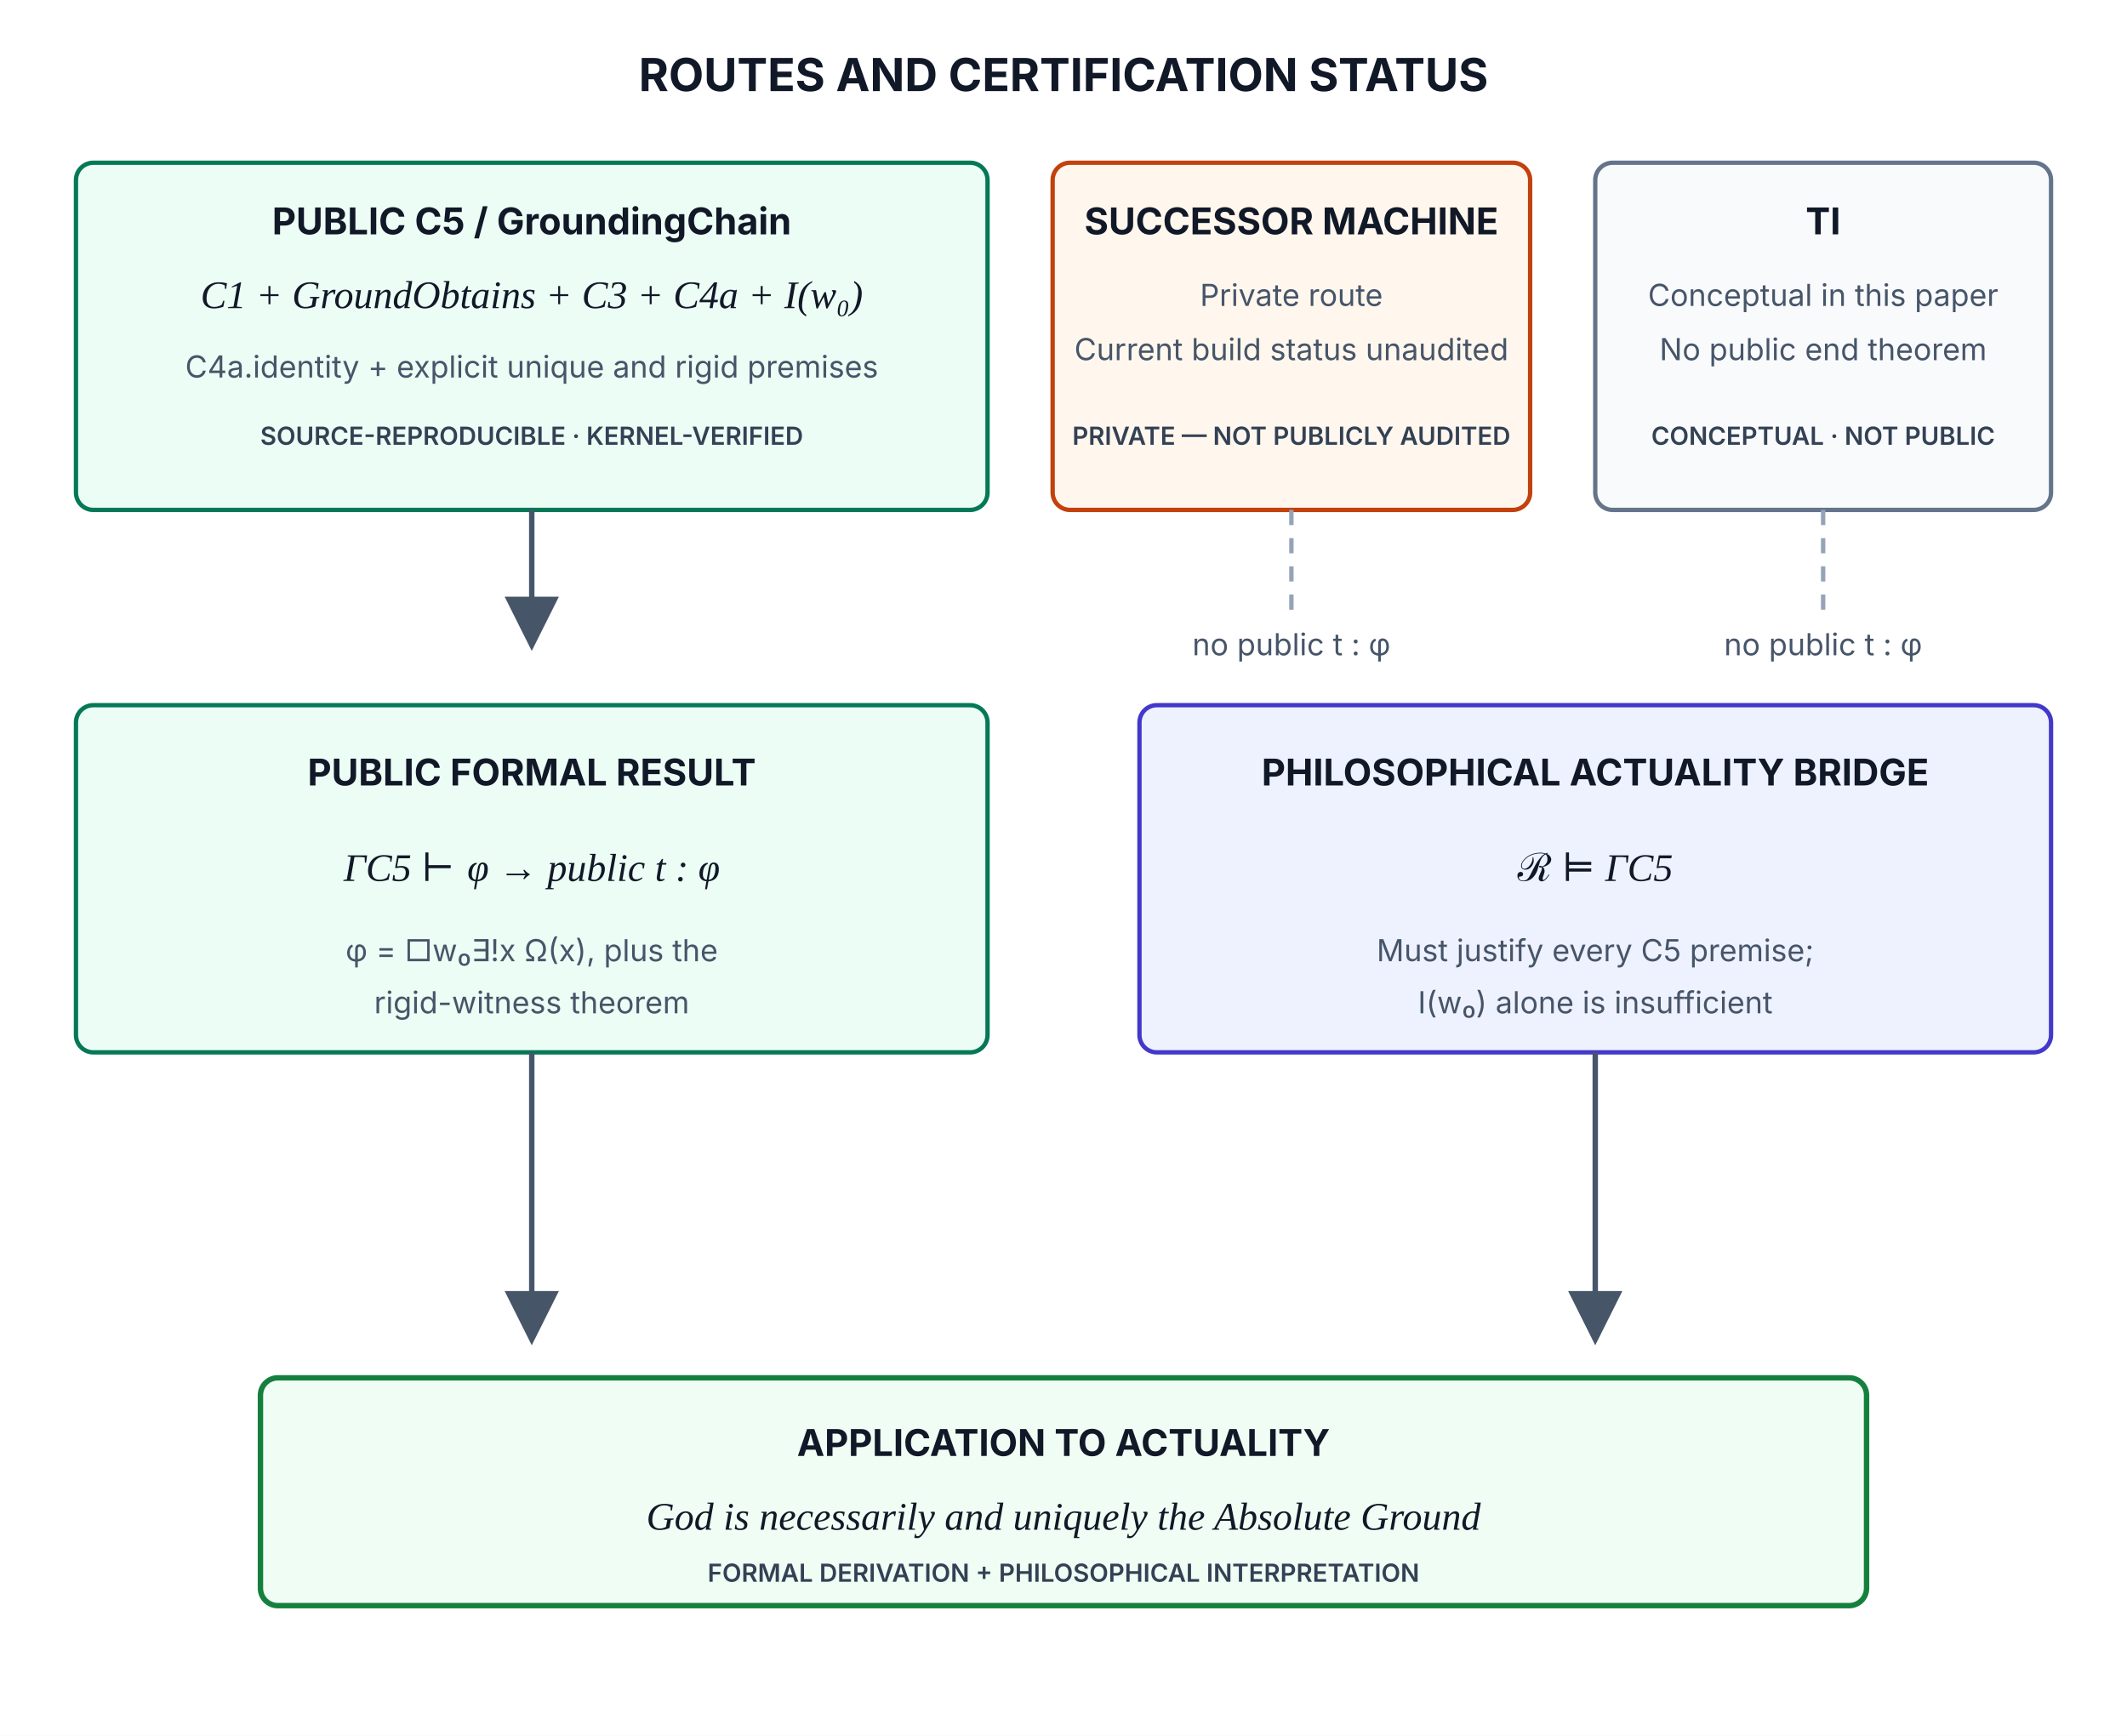
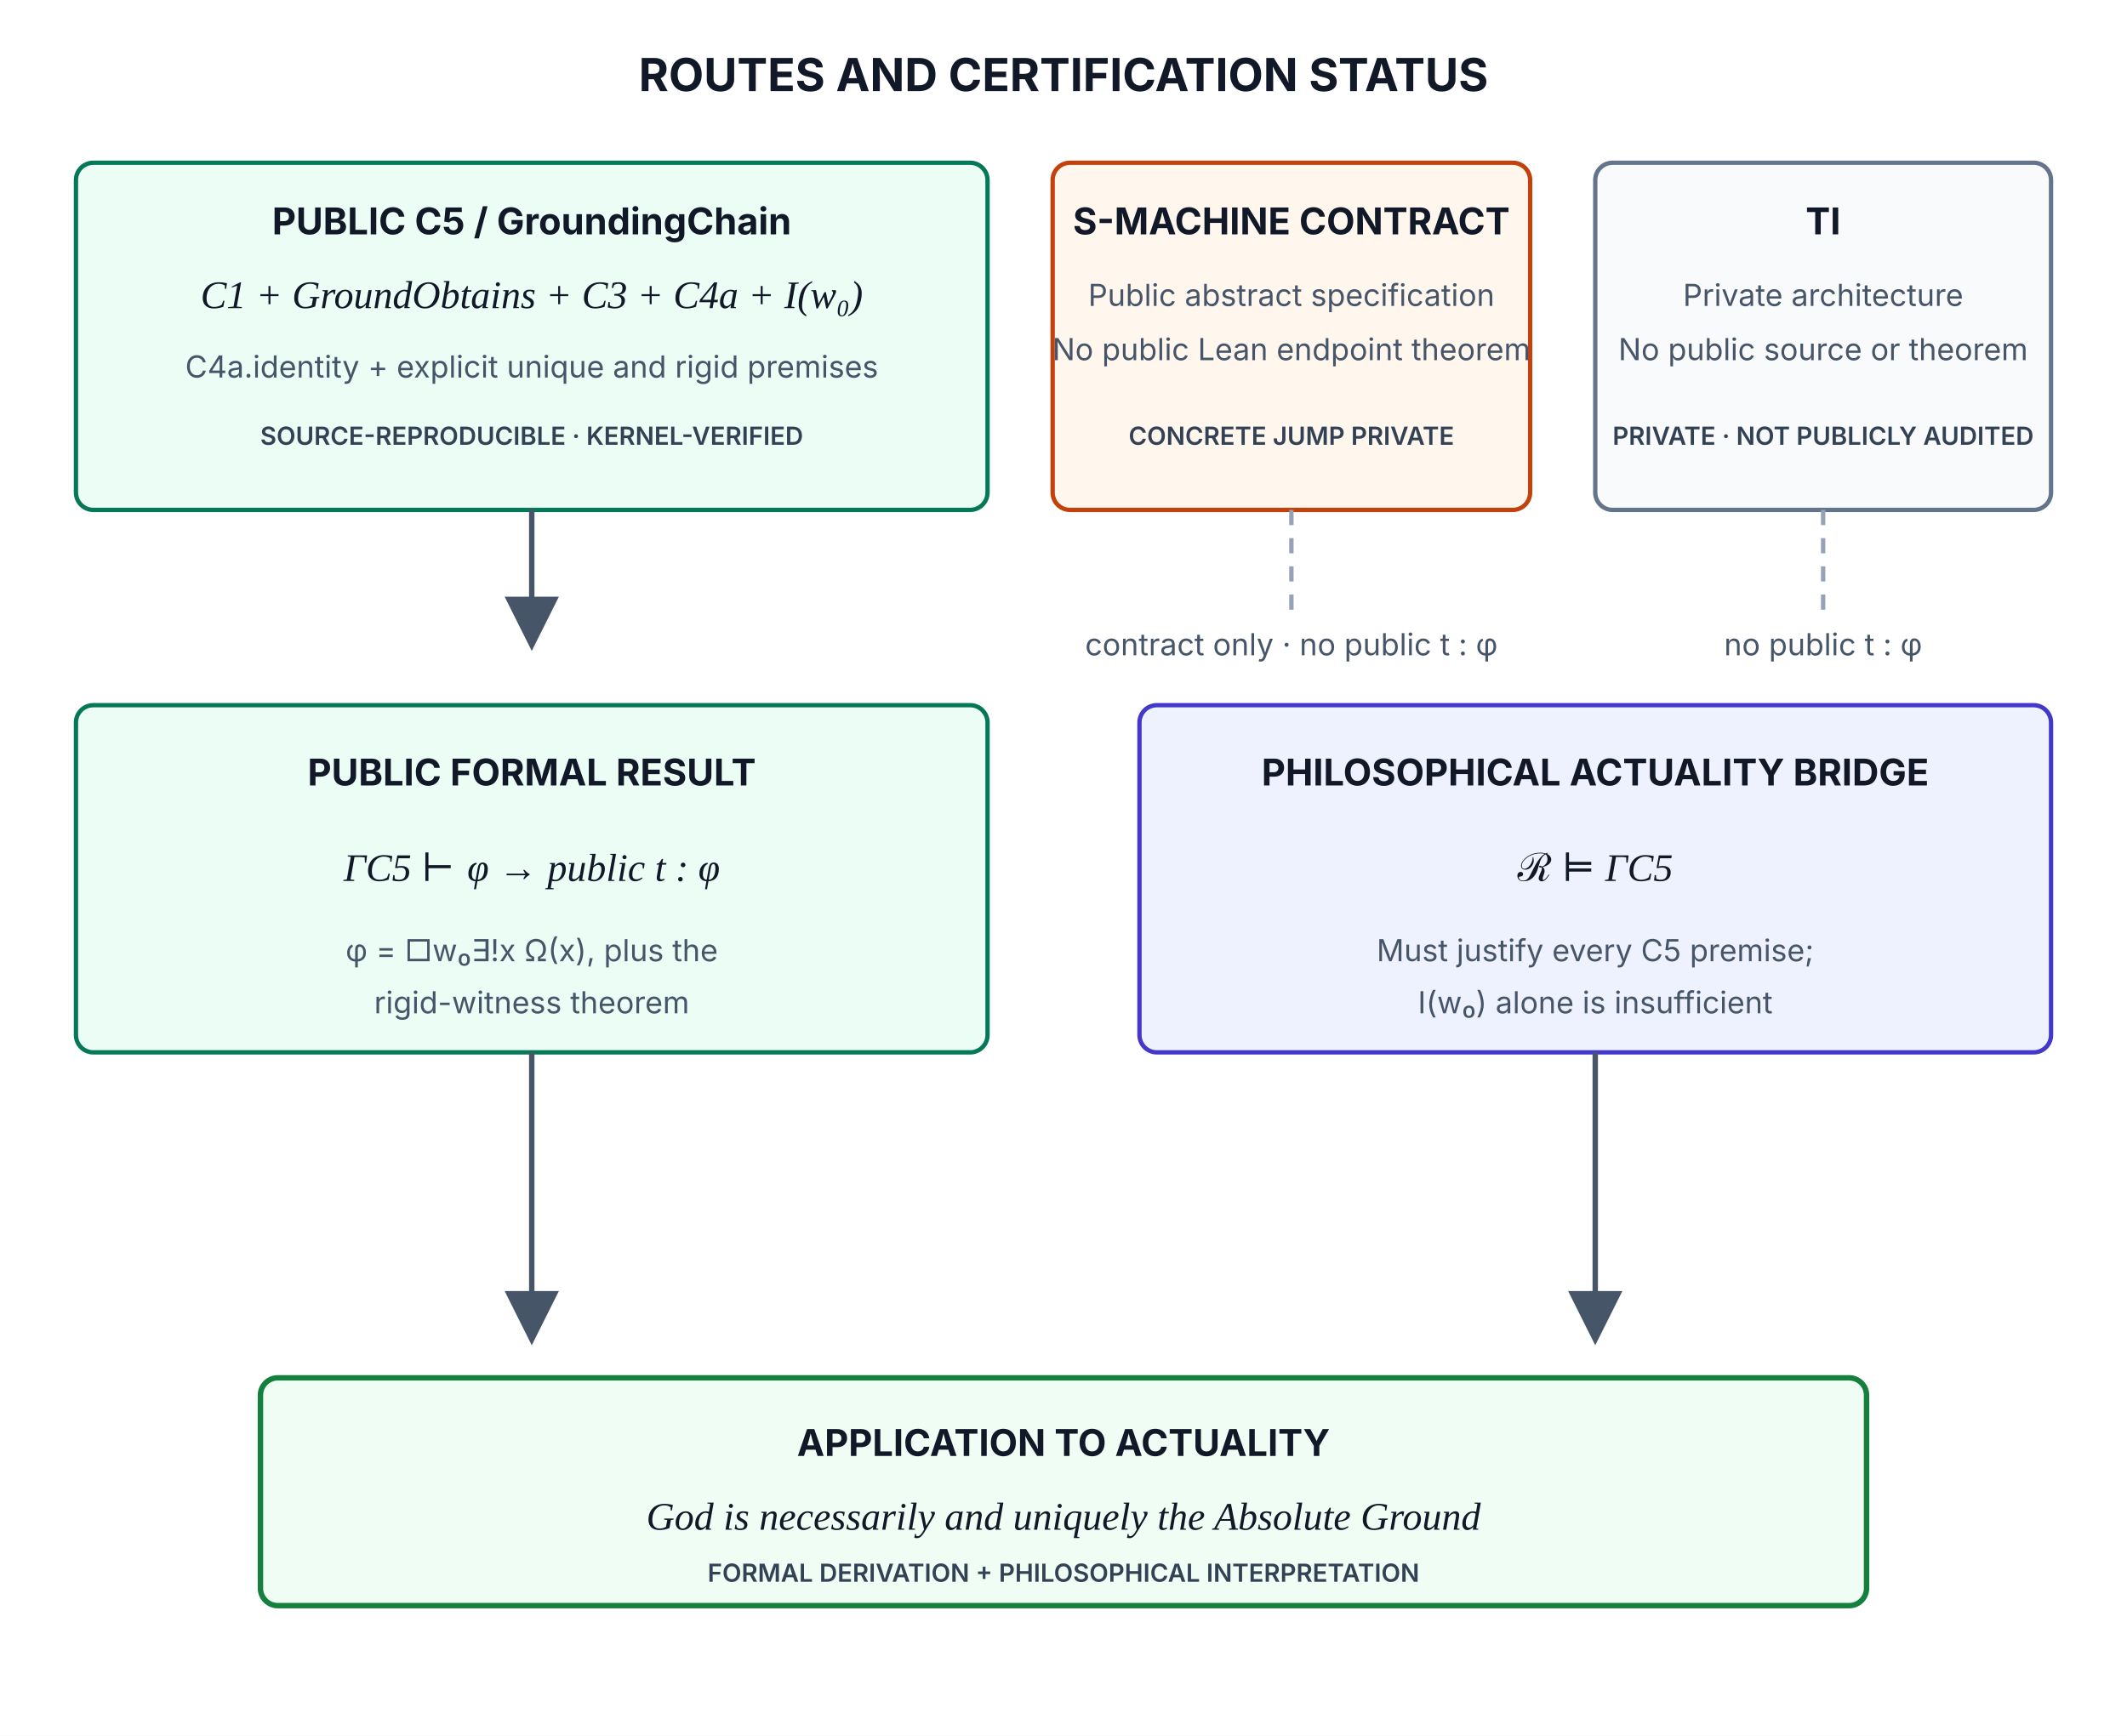
<svg xmlns="http://www.w3.org/2000/svg" viewBox="0 0 980 800" role="img" aria-labelledby="title desc">
  <defs>
    <marker id="arrow" markerWidth="10" markerHeight="10" refX="8" refY="5" orient="auto" markerUnits="strokeWidth">
      <path d="M0 0 L10 5 L0 10 Z" fill="#475569" />
    </marker>
    <style>
      .background { fill:#ffffff; }
      .public { fill:#ecfdf5; stroke:#047857; stroke-width:2; }
      .concept { fill:#fff7ed; stroke:#c2410c; stroke-width:2; }
      .unknown { fill:#f8fafc; stroke:#64748b; stroke-width:2; }
      .actuality { fill:#eef2ff; stroke:#4338ca; stroke-width:2; }
      .result { fill:#f0fdf4; stroke:#15803d; stroke-width:2.5; }
      .flow { fill:none; stroke:#475569; stroke-width:2.5; marker-end:url(#arrow); }
      .dash { fill:none; stroke:#94a3b8; stroke-width:2; stroke-dasharray:7 6; }
      .heading { fill:#111827; font:700 21px system-ui,-apple-system,"Segoe UI",sans-serif; text-anchor:middle; }
      .label { fill:#111827; font:700 17px system-ui,-apple-system,"Segoe UI",sans-serif; text-anchor:middle; }
      .detail { fill:#475569; font:14px system-ui,-apple-system,"Segoe UI",sans-serif; text-anchor:middle; }
      .formula { fill:#111827; font:italic 18px Georgia,"Times New Roman",serif; text-anchor:middle; }
      .status { fill:#334155; font:600 11.5px system-ui,-apple-system,"Segoe UI",sans-serif; text-anchor:middle; }
      @media (prefers-color-scheme: dark) {
        .background { fill:#0d1117; }
        .public { fill:#102a24; stroke:#6ee7b7; }
        .concept { fill:#32190c; stroke:#fdba74; }
        .unknown { fill:#161b22; stroke:#8c959f; }
        .actuality { fill:#1f2245; stroke:#a5b4fc; }
        .result { fill:#102a24; stroke:#86efac; }
        .flow { stroke:#b1bac4; }
        .dash { stroke:#8c959f; }
        .heading, .label, .formula { fill:#f0f6fc; }
        .detail, .status { fill:#b1bac4; }
      }
    </style>
  </defs>
  <rect class="background" width="980" height="800" />
  <text class="heading" x="490" y="42">ROUTES AND CERTIFICATION STATUS</text>
  <rect class="public" x="35" y="75" width="420" height="160" rx="8" />
  <text class="label" x="245" y="108">PUBLIC C5 / GroundingChain</text>
  <text class="formula" x="245" y="142">C1 + GroundObtains + C3 + C4a + I(w₀)</text>
  <text class="detail" x="245" y="174">C4a.identity + explicit unique and rigid premises</text>
  <text class="status" x="245" y="205">SOURCE-REPRODUCIBLE · KERNEL-VERIFIED</text>
  <rect class="concept" x="485" y="75" width="220" height="160" rx="8" />
-   <text class="label" x="595" y="108">SUCCESSOR MACHINE</text>
-   <text class="detail" x="595" y="141">Private route</text>
-   <text class="detail" x="595" y="166">Current build status unaudited</text>
-   <text class="status" x="595" y="205">PRIVATE — NOT PUBLICLY AUDITED</text>
+   <text class="label" x="595" y="108">S-MACHINE CONTRACT</text>
+   <text class="detail" x="595" y="141">Public abstract specification</text>
+   <text class="detail" x="595" y="166">No public Lean endpoint theorem</text>
+   <text class="status" x="595" y="205">CONCRETE JUMP PRIVATE</text>
  <rect class="unknown" x="735" y="75" width="210" height="160" rx="8" />
  <text class="label" x="840" y="108">TI</text>
-   <text class="detail" x="840" y="141">Conceptual in this paper</text>
-   <text class="detail" x="840" y="166">No public end theorem</text>
-   <text class="status" x="840" y="205">CONCEPTUAL · NOT PUBLIC</text>
+   <text class="detail" x="840" y="141">Private architecture</text>
+   <text class="detail" x="840" y="166">No public source or theorem</text>
+   <text class="status" x="840" y="205">PRIVATE · NOT PUBLICLY AUDITED</text>
  <path class="flow" d="M245 235 V295" />
  <path class="dash" d="M595 235 V282" />
  <path class="dash" d="M840 235 V282" />
-   <text class="detail" x="595" y="302">no public t : φ</text>
+   <text class="detail" x="595" y="302">contract only · no public t : φ</text>
  <text class="detail" x="840" y="302">no public t : φ</text>
  <rect class="public" x="35" y="325" width="420" height="160" rx="8" />
  <text class="label" x="245" y="362">PUBLIC FORMAL RESULT</text>
  <text class="formula" x="245" y="406">ΓC5 ⊢ φ  →  public t : φ</text>
  <text class="detail" x="245" y="443">φ = □w₀∃!x Ω(x), plus the</text>
  <text class="detail" x="245" y="467">rigid-witness theorem</text>
  <rect class="actuality" x="525" y="325" width="420" height="160" rx="8" />
  <text class="label" x="735" y="362">PHILOSOPHICAL ACTUALITY BRIDGE</text>
  <text class="formula" x="735" y="406">ℛ ⊨ ΓC5</text>
  <text class="detail" x="735" y="443">Must justify every C5 premise;</text>
  <text class="detail" x="735" y="467">I(w₀) alone is insufficient</text>
  <path class="flow" d="M245 485 V615" />
  <path class="flow" d="M735 485 V615" />
  <rect class="result" x="120" y="635" width="740" height="105" rx="8" />
  <text class="label" x="490" y="671">APPLICATION TO ACTUALITY</text>
  <text class="formula" x="490" y="705">God is necessarily and uniquely the Absolute Ground</text>
  <text class="status" x="490" y="729">FORMAL DERIVATION + PHILOSOPHICAL INTERPRETATION</text>
</svg>
